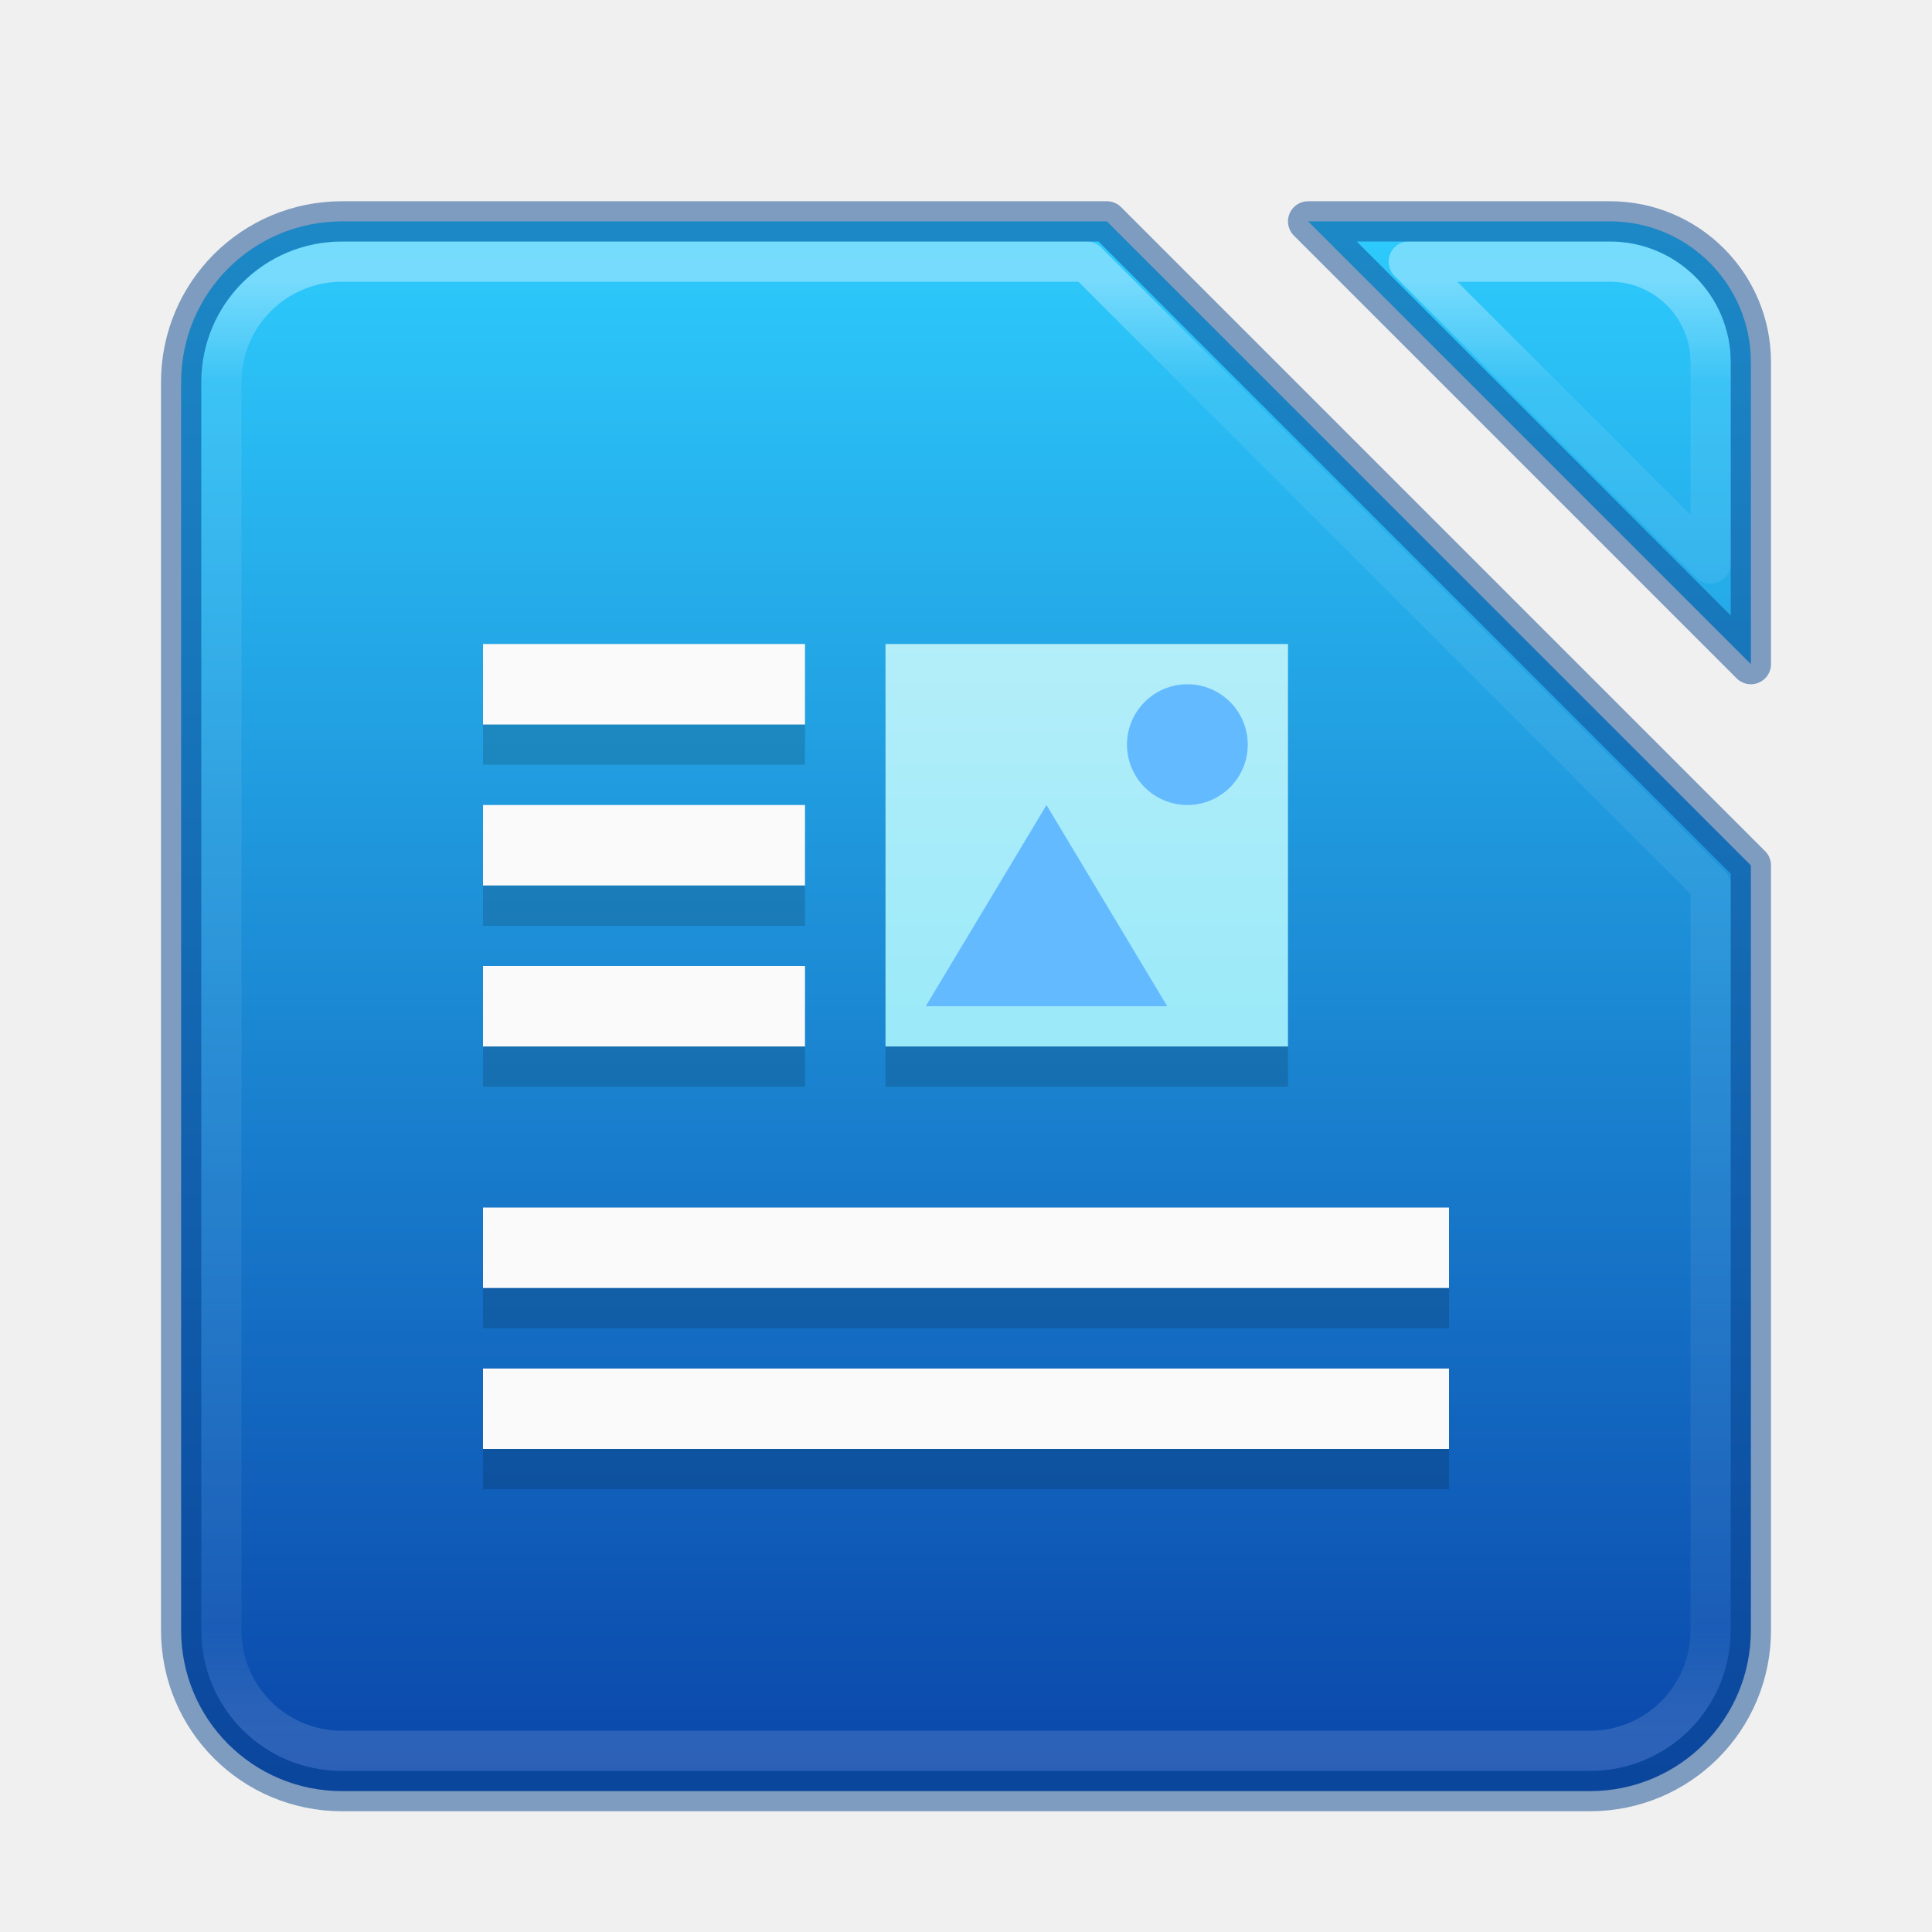
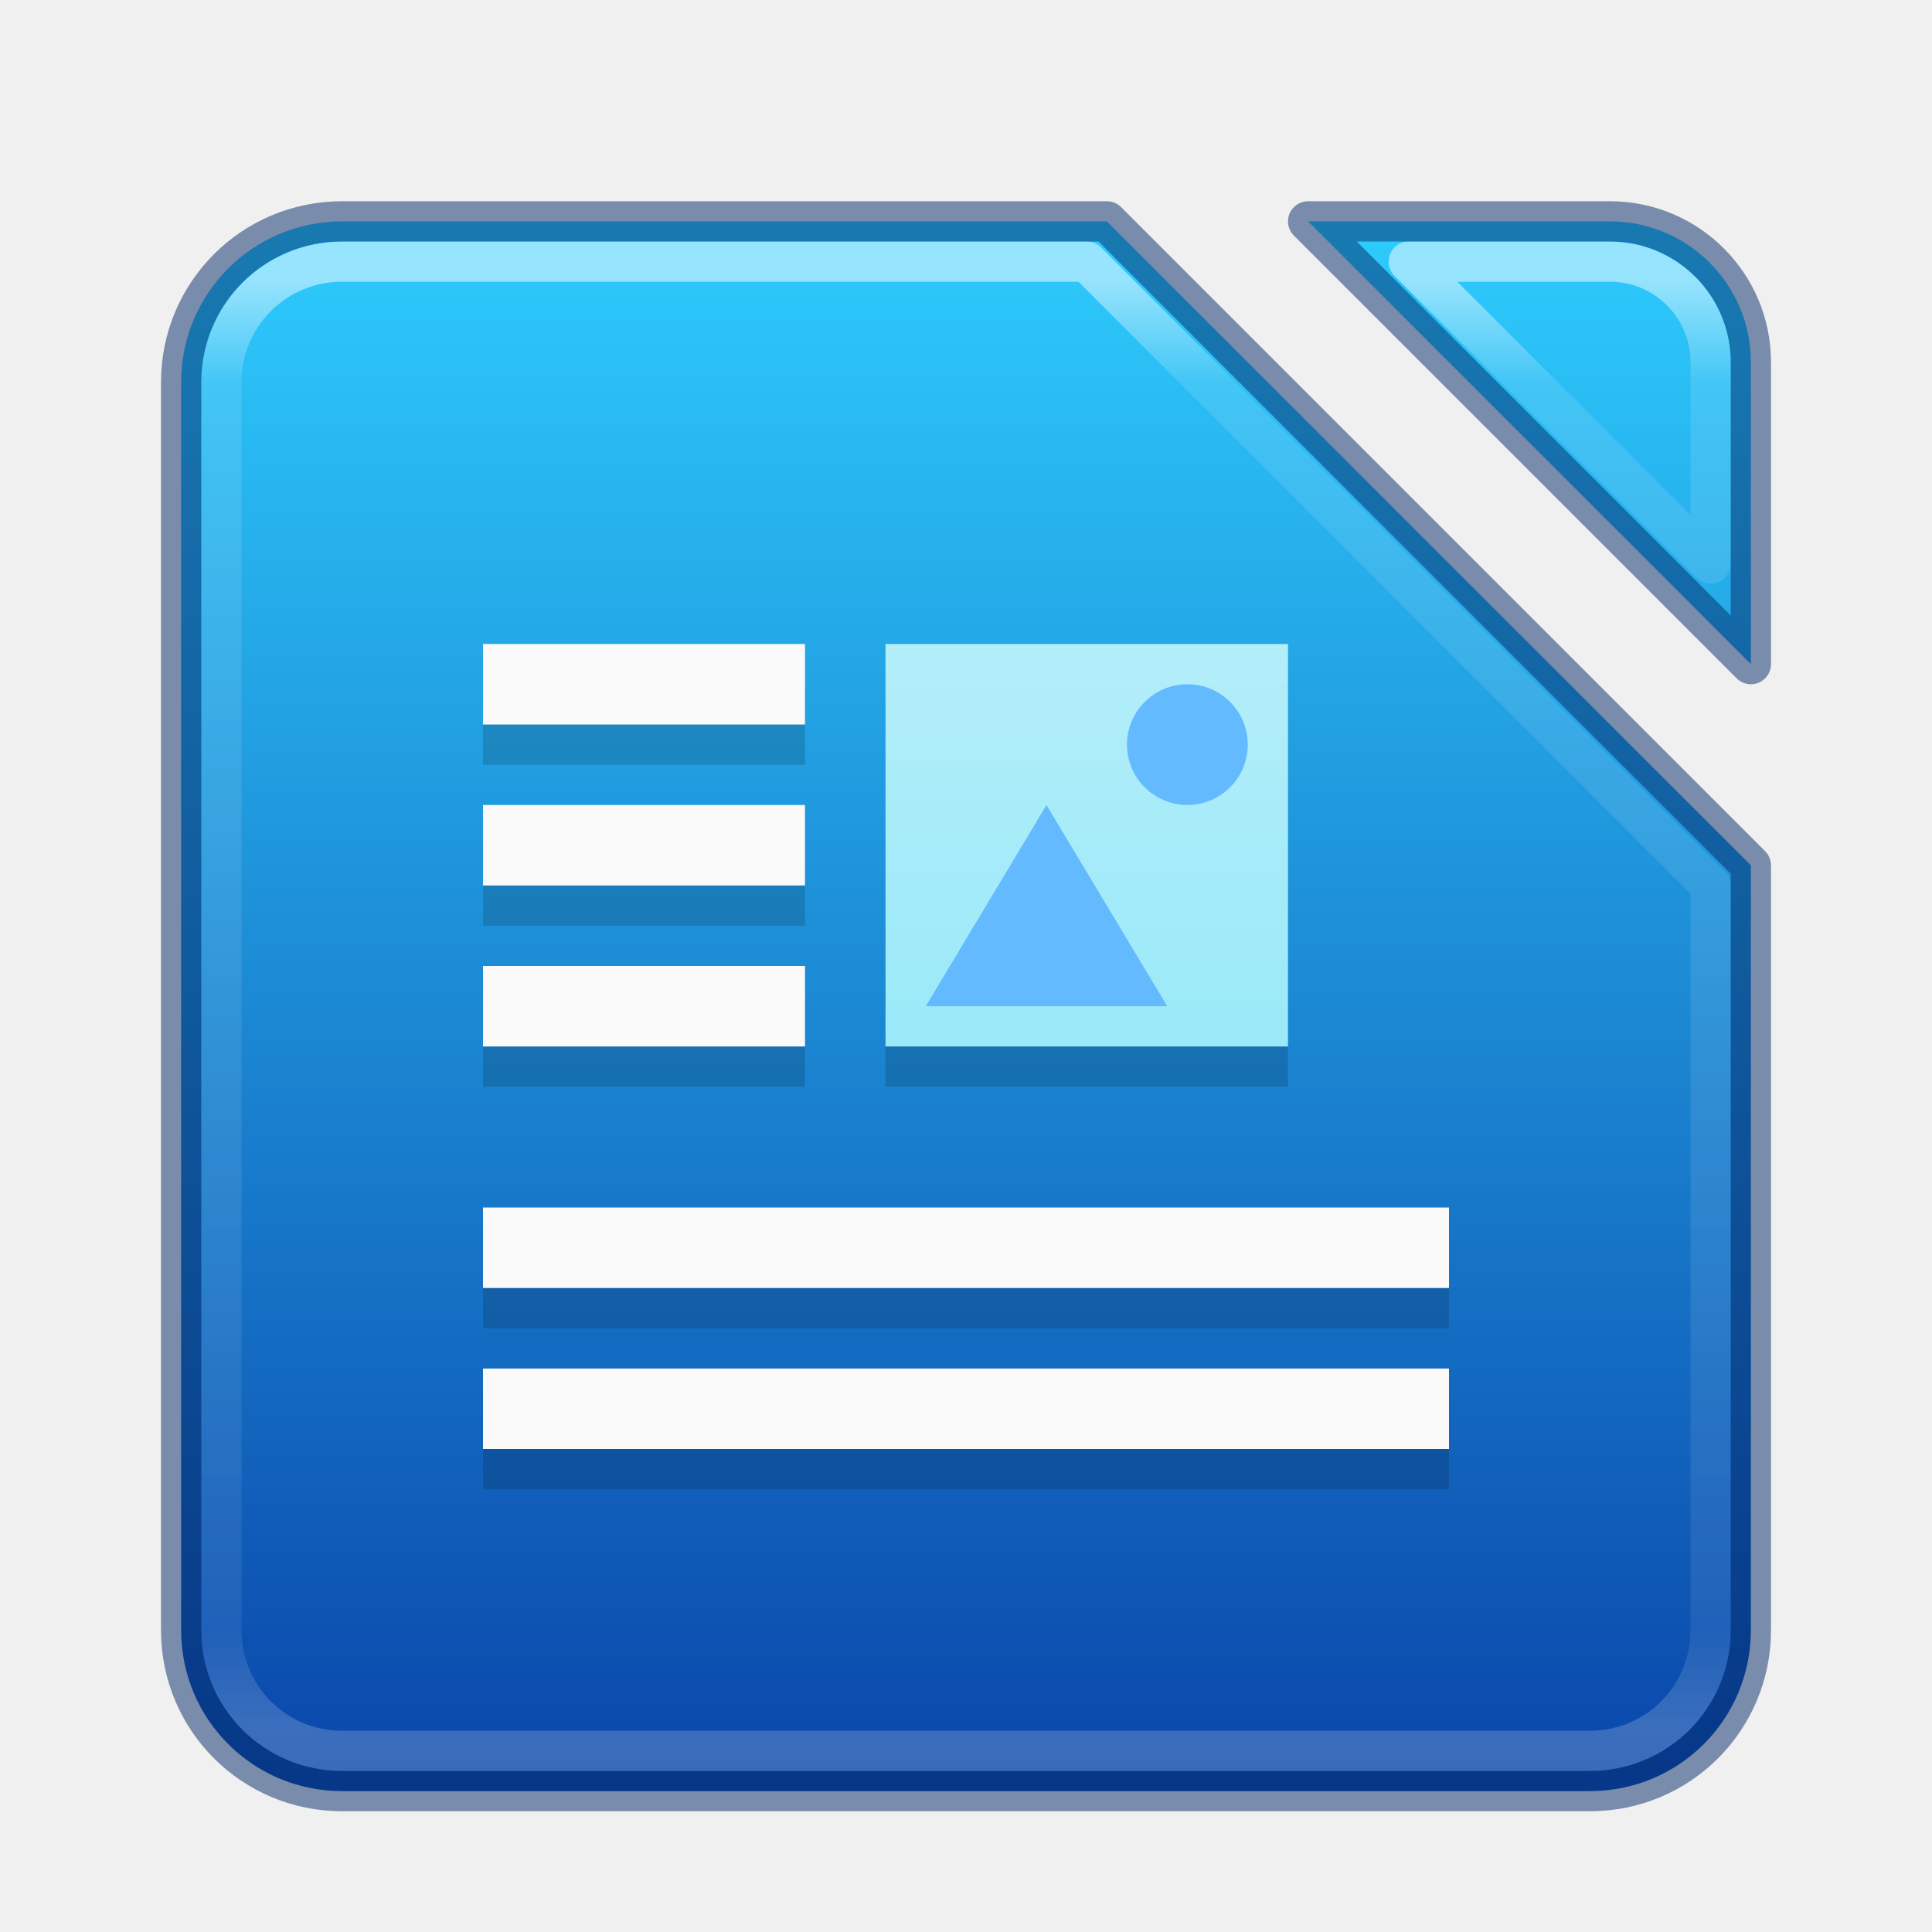
<svg xmlns="http://www.w3.org/2000/svg" xmlns:xlink="http://www.w3.org/1999/xlink" id="svg3489" height="48" width="48" version="1.1" xml:space="preserve">
  <defs id="defs3491">
    <linearGradient id="linearGradient2">
      <stop style="stop-color:#b3eef9;stop-opacity:1;" offset="0" id="stop2" />
      <stop style="stop-color:#9ae9f9;stop-opacity:1;" offset="1" id="stop3" />
    </linearGradient>
    <linearGradient id="linearGradient1">
      <stop style="stop-color:#2dcafc;stop-opacity:1;" offset="0" id="stop5" />
      <stop style="stop-color:#0a47ab;stop-opacity:1;" offset="1" id="stop8" />
    </linearGradient>
    <linearGradient id="linearGradient1201">
      <stop id="stop1193" style="stop-color:#ffffff;stop-opacity:1" offset="0" />
      <stop id="stop1195" style="stop-color:#ffffff;stop-opacity:0.235" offset="0.07" />
      <stop id="stop1197" style="stop-color:#ffffff;stop-opacity:0.157" offset="0.932" />
      <stop id="stop1199" style="stop-color:#ffffff;stop-opacity:0.392" offset="1" />
    </linearGradient>
    <linearGradient x1="39" y1="6" x2="39" y2="41.945" id="linearGradient3058-5" xlink:href="#linearGradient1201" gradientUnits="userSpaceOnUse" gradientTransform="translate(4e-6,1.000006)" />
    <style id="style1">.g{fill:#000;}.g,.h,.i{stroke-width:0px;}.h{fill:url(#e);}.i{fill:#fff;}</style>
    <style id="style1-6">.cls-1{fill:#fff;}</style>
    <style id="style1-67">.cls-1{fill:#fff;}</style>
    <style id="style1-56">.g{fill:#000;}.g,.h,.i{stroke-width:0px;}.h{fill:url(#e);}.i{fill:#fff;}</style>
    <style id="style1-7">.g{fill:#000;}.g,.h,.i{stroke-width:0px;}.h{fill:url(#e);}.i{fill:#fff;}</style>
    <style id="style1-5">.g{fill:#000;}.g,.h,.i{stroke-width:0px;}.h{fill:url(#e);}.i{fill:#fff;}</style>
    <style id="style1-3">.g{fill:#000;}.g,.h,.i{stroke-width:0px;}.h{fill:url(#e);}.i{fill:#fff;}</style>
    <style id="style1-6-1">.cls-1{fill:#fff;}</style>
    <style id="style1-2">.g{fill:#000;}.g,.h,.i{stroke-width:0px;}.h{fill:url(#e);}.i{fill:#fff;}</style>
    <style id="style1-6-8">.cls-1{fill:#fff;}</style>
    <style id="style1-0">.g{fill:#000;}.g,.h,.i{stroke-width:0px;}.h{fill:url(#e);}.i{fill:#fff;}</style>
    <style id="style1-7-23">.g{fill:#000;}.g,.h,.i{stroke-width:0px;}.h{fill:url(#e);}.i{fill:#fff;}</style>
    <style id="style1-5-7">.g{fill:#000;}.g,.h,.i{stroke-width:0px;}.h{fill:url(#e);}.i{fill:#fff;}</style>
    <style id="style1-3-2">.g{fill:#000;}.g,.h,.i{stroke-width:0px;}.h{fill:url(#e);}.i{fill:#fff;}</style>
    <style id="style1-6-28">.cls-1{fill:#fff;}</style>
    <style id="style1-62">.g{fill:#000;}.g,.h,.i{stroke-width:0px;}.h{fill:url(#e);}.i{fill:#fff;}</style>
    <style id="style1-6-9">.cls-1{fill:#fff;}</style>
    <style id="style1-67-1">.cls-1{fill:#fff;}</style>
    <style id="style1-56-2">.g{fill:#000;}.g,.h,.i{stroke-width:0px;}.h{fill:url(#e);}.i{fill:#fff;}</style>
    <style id="style1-7-1">.g{fill:#000;}.g,.h,.i{stroke-width:0px;}.h{fill:url(#e);}.i{fill:#fff;}</style>
    <style id="style1-5-2">.g{fill:#000;}.g,.h,.i{stroke-width:0px;}.h{fill:url(#e);}.i{fill:#fff;}</style>
    <style id="style1-3-7">.g{fill:#000;}.g,.h,.i{stroke-width:0px;}.h{fill:url(#e);}.i{fill:#fff;}</style>
    <style id="style1-6-1-9">.cls-1{fill:#fff;}</style>
    <style id="style1-2-3">.g{fill:#000;}.g,.h,.i{stroke-width:0px;}.h{fill:url(#e);}.i{fill:#fff;}</style>
    <style id="style1-6-8-1">.cls-1{fill:#fff;}</style>
    <style id="style1-79">.g{fill:#000;}.g,.h,.i{stroke-width:0px;}.h{fill:url(#e);}.i{fill:#fff;}</style>
    <style id="style1-7-2">.g{fill:#000;}.g,.h,.i{stroke-width:0px;}.h{fill:url(#e);}.i{fill:#fff;}</style>
    <style id="style1-5-0">.g{fill:#000;}.g,.h,.i{stroke-width:0px;}.h{fill:url(#e);}.i{fill:#fff;}</style>
    <style id="style1-53">.g{fill:#000;}.g,.h,.i{stroke-width:0px;}.h{fill:url(#e);}.i{fill:#fff;}</style>
    <style id="style1-6-2">.cls-1{fill:#fff;}</style>
    <style id="style1-67-3">.cls-1{fill:#fff;}</style>
    <style id="style1-675">.g{fill:#000;}.g,.h,.i{stroke-width:0px;}.h{fill:url(#e);}.i{fill:#fff;}</style>
    <style id="style1-7-3">.g{fill:#000;}.g,.h,.i{stroke-width:0px;}.h{fill:url(#e);}.i{fill:#fff;}</style>
    <style id="style1-5-5">.g{fill:#000;}.g,.h,.i{stroke-width:0px;}.h{fill:url(#e);}.i{fill:#fff;}</style>
    <style id="style1-3-9">.g{fill:#000;}.g,.h,.i{stroke-width:0px;}.h{fill:url(#e);}.i{fill:#fff;}</style>
    <style id="style1-6-6">.cls-1{fill:#fff;}</style>
    <style id="style1-70">.g{fill:#000;}.g,.h,.i{stroke-width:0px;}.h{fill:url(#e);}.i{fill:#fff;}</style>
    <style id="style1-6-3">.cls-1{fill:#fff;}</style>
    <style id="style1-74">.g{fill:#000;}.g,.h,.i{stroke-width:0px;}.h{fill:url(#e);}.i{fill:#fff;}</style>
    <style id="style1-6-99">.cls-1{fill:#fff;}</style>
    <style id="style1-67-4">.cls-1{fill:#fff;}</style>
    <style id="style1-53-2">.g{fill:#000;}.g,.h,.i{stroke-width:0px;}.h{fill:url(#e);}.i{fill:#fff;}</style>
    <style id="style1-6-5">.cls-1{fill:#fff;}</style>
    <style id="style1-67-6">.cls-1{fill:#fff;}</style>
    <style id="style1-56-5">.g{fill:#000;}.g,.h,.i{stroke-width:0px;}.h{fill:url(#e);}.i{fill:#fff;}</style>
    <style id="style1-7-34">.g{fill:#000;}.g,.h,.i{stroke-width:0px;}.h{fill:url(#e);}.i{fill:#fff;}</style>
    <style id="style1-5-9">.g{fill:#000;}.g,.h,.i{stroke-width:0px;}.h{fill:url(#e);}.i{fill:#fff;}</style>
    <style id="style1-3-0">.g{fill:#000;}.g,.h,.i{stroke-width:0px;}.h{fill:url(#e);}.i{fill:#fff;}</style>
    <style id="style1-6-1-2">.cls-1{fill:#fff;}</style>
    <style id="style1-2-0">.g{fill:#000;}.g,.h,.i{stroke-width:0px;}.h{fill:url(#e);}.i{fill:#fff;}</style>
    <style id="style1-6-8-19">.cls-1{fill:#fff;}</style>
    <style id="style1-9">.g{fill:#000;}.g,.h,.i{stroke-width:0px;}.h{fill:url(#e);}.i{fill:#fff;}</style>
    <style id="style1-6-22">.cls-1{fill:#fff;}</style>
    <style id="style1-67-8">.cls-1{fill:#fff;}</style>
    <style id="style1-56-9">.g{fill:#000;}.g,.h,.i{stroke-width:0px;}.h{fill:url(#e);}.i{fill:#fff;}</style>
    <style id="style1-7-7">.g{fill:#000;}.g,.h,.i{stroke-width:0px;}.h{fill:url(#e);}.i{fill:#fff;}</style>
    <style id="style1-5-3">.g{fill:#000;}.g,.h,.i{stroke-width:0px;}.h{fill:url(#e);}.i{fill:#fff;}</style>
    <style id="style1-3-6">.g{fill:#000;}.g,.h,.i{stroke-width:0px;}.h{fill:url(#e);}.i{fill:#fff;}</style>
    <style id="style1-6-1-1">.cls-1{fill:#fff;}</style>
    <style id="style1-2-2">.g{fill:#000;}.g,.h,.i{stroke-width:0px;}.h{fill:url(#e);}.i{fill:#fff;}</style>
    <style id="style1-6-8-9">.cls-1{fill:#fff;}</style>
    <style id="style1-0-0">.g{fill:#000;}.g,.h,.i{stroke-width:0px;}.h{fill:url(#e);}.i{fill:#fff;}</style>
    <style id="style1-7-23-6">.g{fill:#000;}.g,.h,.i{stroke-width:0px;}.h{fill:url(#e);}.i{fill:#fff;}</style>
    <style id="style1-5-7-6">.g{fill:#000;}.g,.h,.i{stroke-width:0px;}.h{fill:url(#e);}.i{fill:#fff;}</style>
    <style id="style1-3-2-4">.g{fill:#000;}.g,.h,.i{stroke-width:0px;}.h{fill:url(#e);}.i{fill:#fff;}</style>
    <style id="style1-6-28-6">.cls-1{fill:#fff;}</style>
    <style id="style1-62-0">.g{fill:#000;}.g,.h,.i{stroke-width:0px;}.h{fill:url(#e);}.i{fill:#fff;}</style>
    <style id="style1-6-9-7">.cls-1{fill:#fff;}</style>
    <style id="style1-67-1-0">.cls-1{fill:#fff;}</style>
    <style id="style1-56-2-1">.g{fill:#000;}.g,.h,.i{stroke-width:0px;}.h{fill:url(#e);}.i{fill:#fff;}</style>
    <style id="style1-7-1-0">.g{fill:#000;}.g,.h,.i{stroke-width:0px;}.h{fill:url(#e);}.i{fill:#fff;}</style>
    <style id="style1-5-2-1">.g{fill:#000;}.g,.h,.i{stroke-width:0px;}.h{fill:url(#e);}.i{fill:#fff;}</style>
    <style id="style1-3-7-3">.g{fill:#000;}.g,.h,.i{stroke-width:0px;}.h{fill:url(#e);}.i{fill:#fff;}</style>
    <style id="style1-6-1-9-7">.cls-1{fill:#fff;}</style>
    <style id="style1-2-3-7">.g{fill:#000;}.g,.h,.i{stroke-width:0px;}.h{fill:url(#e);}.i{fill:#fff;}</style>
    <style id="style1-6-8-1-2">.cls-1{fill:#fff;}</style>
    <style id="style1-79-1">.g{fill:#000;}.g,.h,.i{stroke-width:0px;}.h{fill:url(#e);}.i{fill:#fff;}</style>
    <style id="style1-7-2-0">.g{fill:#000;}.g,.h,.i{stroke-width:0px;}.h{fill:url(#e);}.i{fill:#fff;}</style>
    <style id="style1-5-0-3">.g{fill:#000;}.g,.h,.i{stroke-width:0px;}.h{fill:url(#e);}.i{fill:#fff;}</style>
    <style id="style1-53-6">.g{fill:#000;}.g,.h,.i{stroke-width:0px;}.h{fill:url(#e);}.i{fill:#fff;}</style>
    <style id="style1-6-2-7">.cls-1{fill:#fff;}</style>
    <style id="style1-67-3-8">.cls-1{fill:#fff;}</style>
    <style id="style1-675-8">.g{fill:#000;}.g,.h,.i{stroke-width:0px;}.h{fill:url(#e);}.i{fill:#fff;}</style>
    <style id="style1-7-3-6">.g{fill:#000;}.g,.h,.i{stroke-width:0px;}.h{fill:url(#e);}.i{fill:#fff;}</style>
    <style id="style1-5-5-0">.g{fill:#000;}.g,.h,.i{stroke-width:0px;}.h{fill:url(#e);}.i{fill:#fff;}</style>
    <style id="style1-3-9-4">.g{fill:#000;}.g,.h,.i{stroke-width:0px;}.h{fill:url(#e);}.i{fill:#fff;}</style>
    <style id="style1-6-6-6">.cls-1{fill:#fff;}</style>
    <style id="style1-70-7">.g{fill:#000;}.g,.h,.i{stroke-width:0px;}.h{fill:url(#e);}.i{fill:#fff;}</style>
    <style id="style1-6-3-6">.cls-1{fill:#fff;}</style>
    <linearGradient xlink:href="#linearGradient1" id="linearGradient31" x1="22" y1="6" x2="22" y2="44" gradientUnits="userSpaceOnUse" />
    <linearGradient xlink:href="#linearGradient2" id="linearGradient4" x1="27" y1="13" x2="27" y2="23" gradientUnits="userSpaceOnUse" />
  </defs>
  <path id="rect9" style="opacity:1;fill:url(#linearGradient31);stroke-linecap:round;stroke-linejoin:round" d="M 8.5 5.5 C 6.284 5.5 4.5 7.284 4.5 9.5 L 4.5 40.5 C 4.5 42.716 6.284 44.5 8.5 44.5 L 39.5 44.5 C 41.716 44.5 43.5 42.716 43.5 40.5 L 43.5 21.5 L 27.5 5.5 L 8.5 5.5 z M 32.5 5.5 L 43.5 16.5 L 43.5 9 A 3.5 3.5 0 0 0 40 5.5 L 32.5 5.5 z " />
-   <path id="path18" style="opacity:0.35;fill:none;stroke:url(#linearGradient3058-5);stroke-linecap:round;stroke-linejoin:round" d="M 8.5 6.5 C 6.838 6.5 5.5 7.838 5.5 9.5 L 5.5 40.5 C 5.5 42.162 6.838 43.5 8.5 43.5 L 39.5 43.5 C 41.162 43.5 42.5 42.162 42.5 40.5 L 42.5 22 L 27 6.5 L 8.5 6.5 z M 35 6.5 L 42.5 14 L 42.5 9 A 2.5 2.5 0 0 0 40 6.5 L 35 6.5 z " />
-   <path id="path8" style="color:#000000;font-variation-settings:normal;display:inline;overflow:visible;visibility:visible;opacity:1;vector-effect:none;fill:none;fill-opacity:1;fill-rule:nonzero;stroke:#0c4691;stroke-width:1;stroke-linecap:butt;stroke-linejoin:round;stroke-miterlimit:4;stroke-dasharray:none;stroke-dashoffset:0;stroke-opacity:0.5;marker:none;enable-background:accumulate;stop-color:#000000;stop-opacity:1" d="m 8.5,5.5 c -2.216,0 -4,1.784 -4,4 v 31 c 0,2.216 1.784,4 4,4 h 31 c 2.216,0 4,-1.784 4,-4 v -19 l -16,-16 z m 24,0 11,11 V 9 C 43.5,7.067 41.933,5.5 40,5.5 Z" />
+   <path id="path18" style="opacity:0.5;fill:none;stroke:url(#linearGradient3058-5);stroke-linecap:round;stroke-linejoin:round" d="M 8.5 6.5 C 6.838 6.5 5.5 7.838 5.5 9.5 L 5.5 40.5 C 5.5 42.162 6.838 43.5 8.5 43.5 L 39.5 43.5 C 41.162 43.5 42.5 42.162 42.5 40.5 L 42.5 22 L 27 6.5 L 8.5 6.5 z M 35 6.5 L 42.5 14 L 42.5 9 A 2.5 2.5 0 0 0 40 6.5 L 35 6.5 z " />
+   <path id="path8" style="color:#000000;font-variation-settings:normal;display:inline;overflow:visible;visibility:visible;opacity:1;vector-effect:none;fill:none;fill-opacity:1;fill-rule:nonzero;stroke:#042867;stroke-width:1;stroke-linecap:butt;stroke-linejoin:round;stroke-miterlimit:4;stroke-dasharray:none;stroke-dashoffset:0;stroke-opacity:0.5;marker:none;enable-background:accumulate;stop-color:#000000;stop-opacity:1" d="m 8.5,5.5 c -2.216,0 -4,1.784 -4,4 v 31 c 0,2.216 1.784,4 4,4 h 31 c 2.216,0 4,-1.784 4,-4 v -19 l -16,-16 z m 24,0 11,11 V 9 C 43.5,7.067 41.933,5.5 40,5.5 Z" />
  <g id="g44" transform="translate(0,2)" style="opacity:0.15;stroke:#000000">
    <path id="path44" style="opacity:1;fill:#002e99;stroke:#000000;stroke-width:2;stroke-linecap:butt;stroke-linejoin:round;stroke-dasharray:none" d="M 12,34 H 36 M 12,30 H 36 M 12,24 h 8 m -8,-4 h 8 m -8,-4 h 8" />
  </g>
  <g id="g39" transform="translate(0,1)">
    <path id="path36" style="opacity:1;fill:#002e99;stroke:#fafafa;stroke-width:2;stroke-linecap:butt;stroke-linejoin:round;stroke-dasharray:none" d="M 12,34 H 36 M 12,30 H 36 M 12,24 h 8 m -8,-4 h 8 m -8,-4 h 8" />
  </g>
  <g id="g38" transform="translate(0,3)">
    <rect style="opacity:0.15;fill:#000000;stroke:none;stroke-width:2;stroke-linecap:butt;stroke-linejoin:round;stroke-dasharray:none" id="rect44" width="10" height="10" x="22" y="14" />
    <rect style="display:inline;opacity:1;fill:url(#linearGradient4);fill-opacity:1;stroke:none;stroke-width:2;stroke-linecap:butt;stroke-linejoin:round;stroke-dasharray:none" id="rect36" width="10" height="10" x="22" y="13" />
    <path style="opacity:1;fill:#64baff;stroke:none;stroke-width:2;stroke-linecap:butt;stroke-linejoin:round;stroke-dasharray:none" d="m 23,22 3,-5 3,5 z" id="path37" />
    <circle style="opacity:1;fill:#64baff;stroke:none;stroke-width:2;stroke-linecap:butt;stroke-linejoin:round;stroke-dasharray:none" id="path38" cx="29.5" cy="15.5" r="1.5" />
  </g>
</svg>
